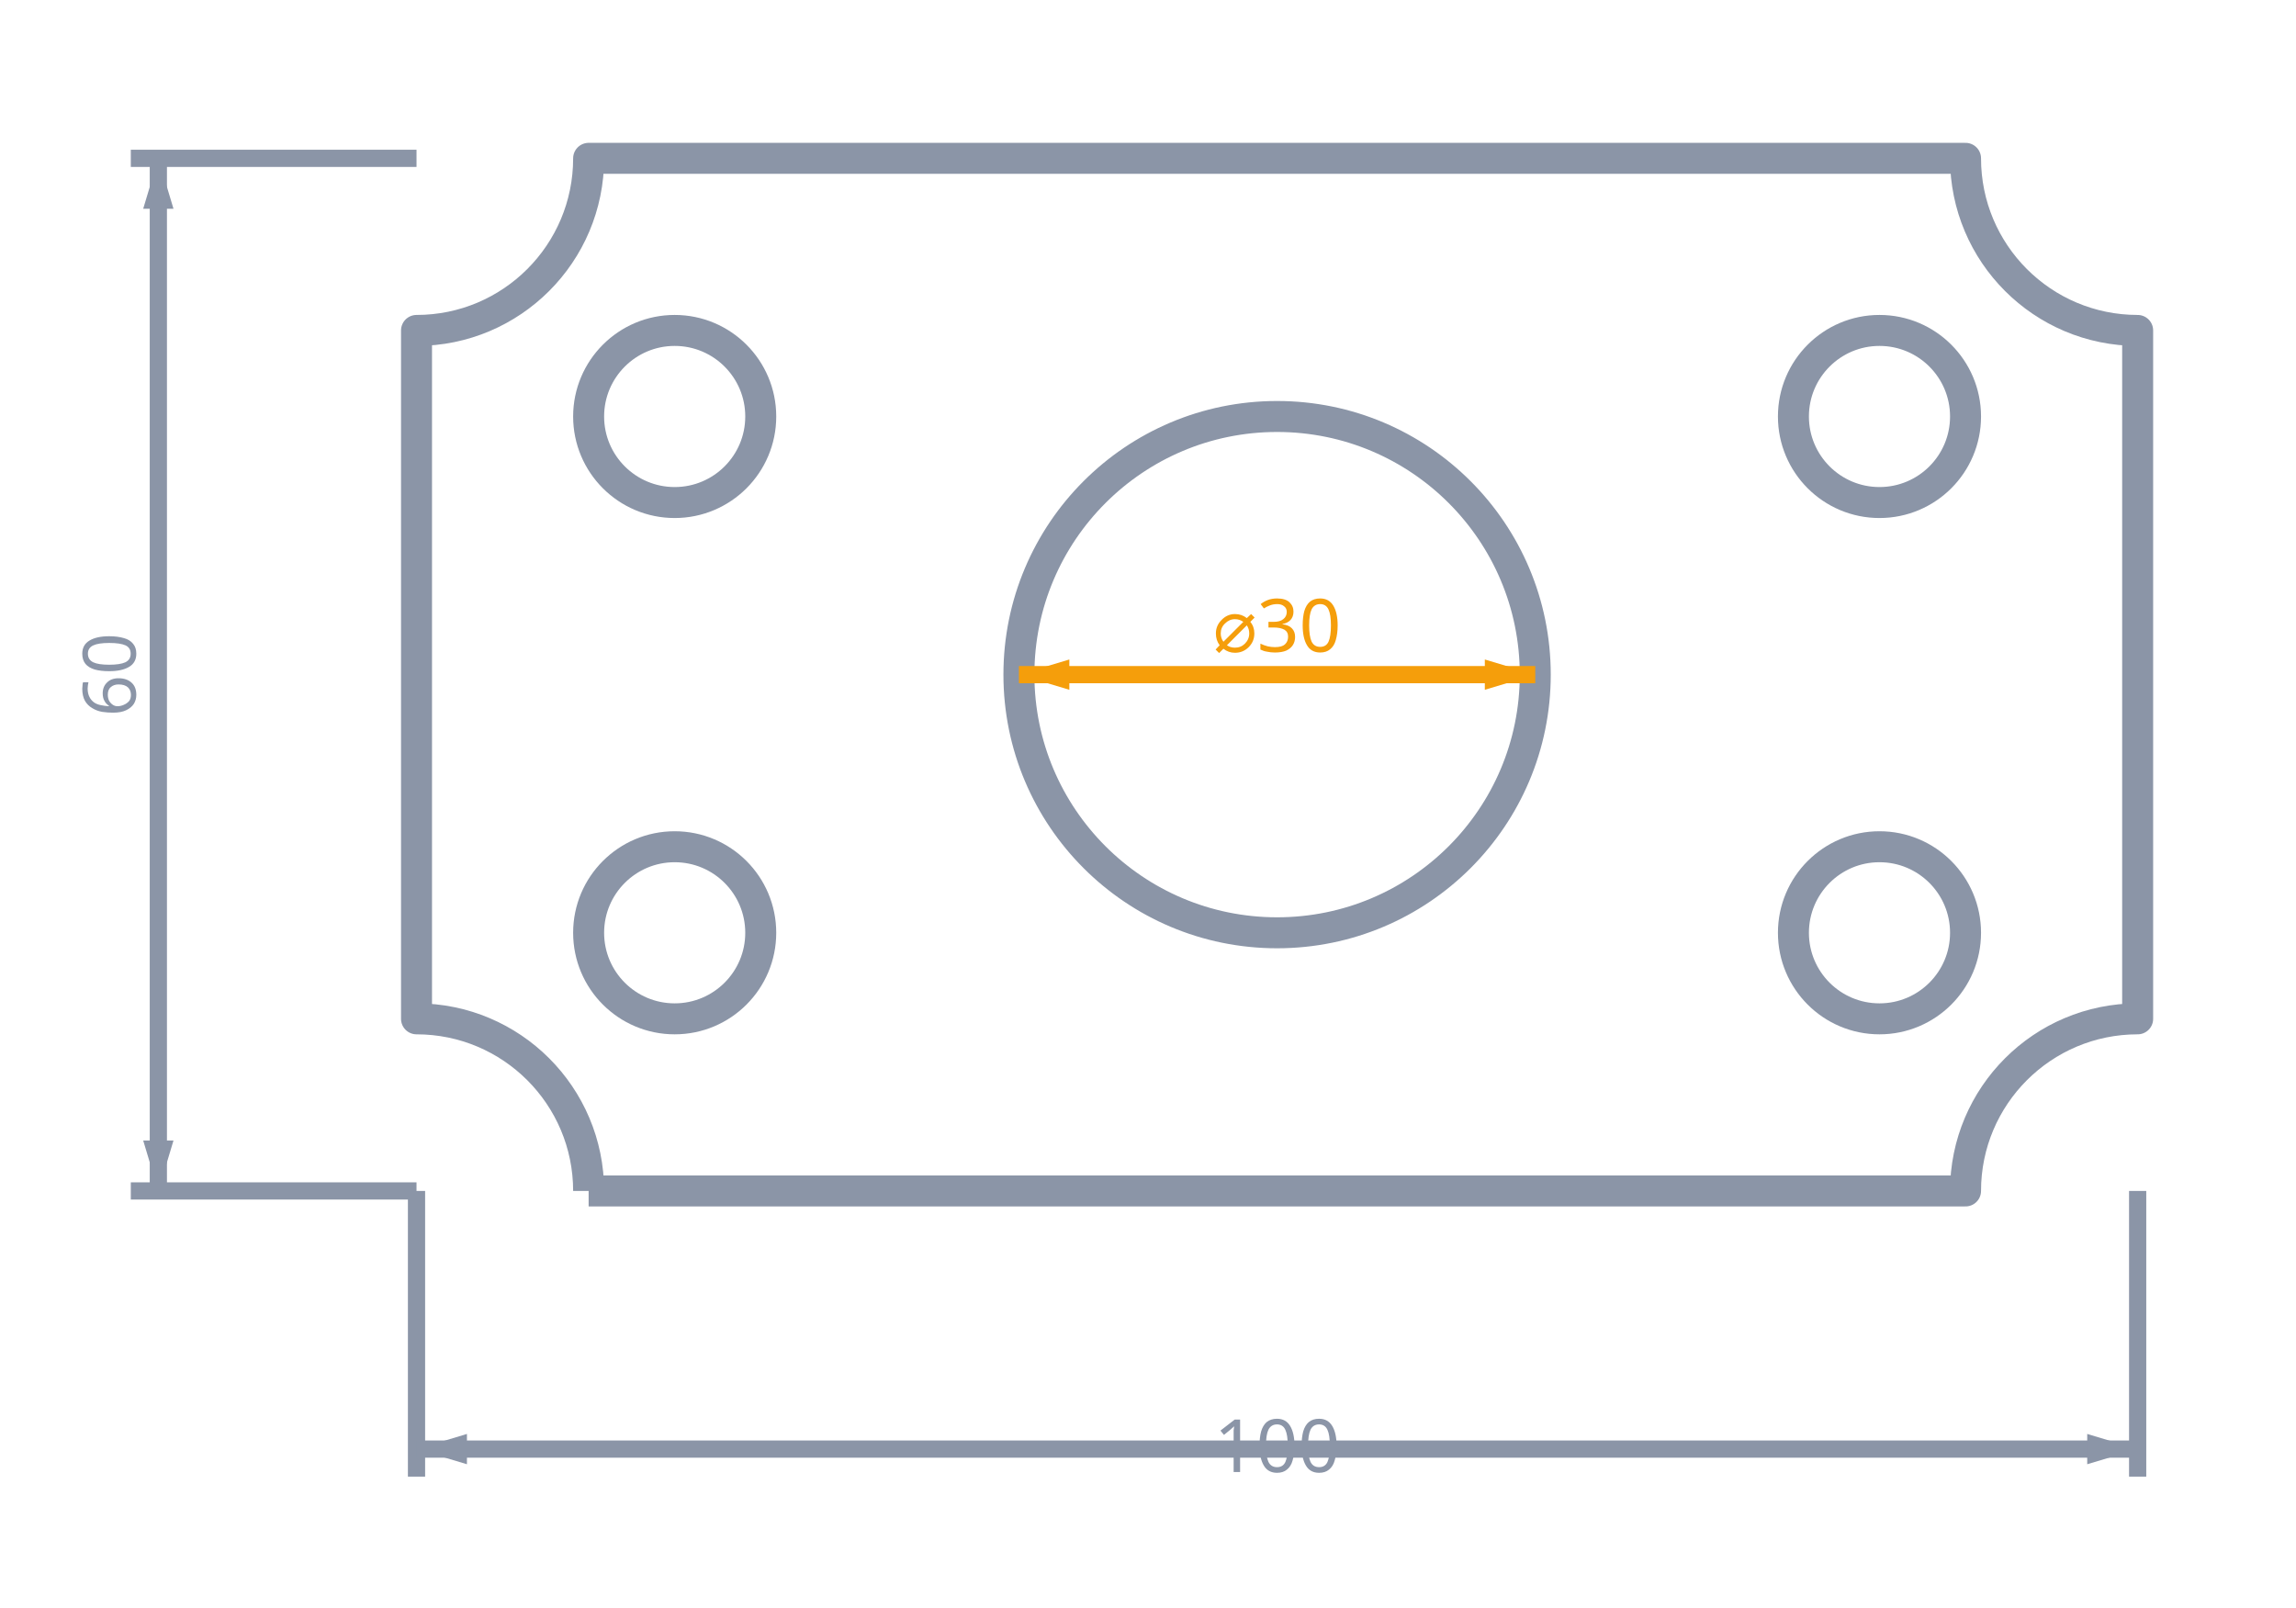
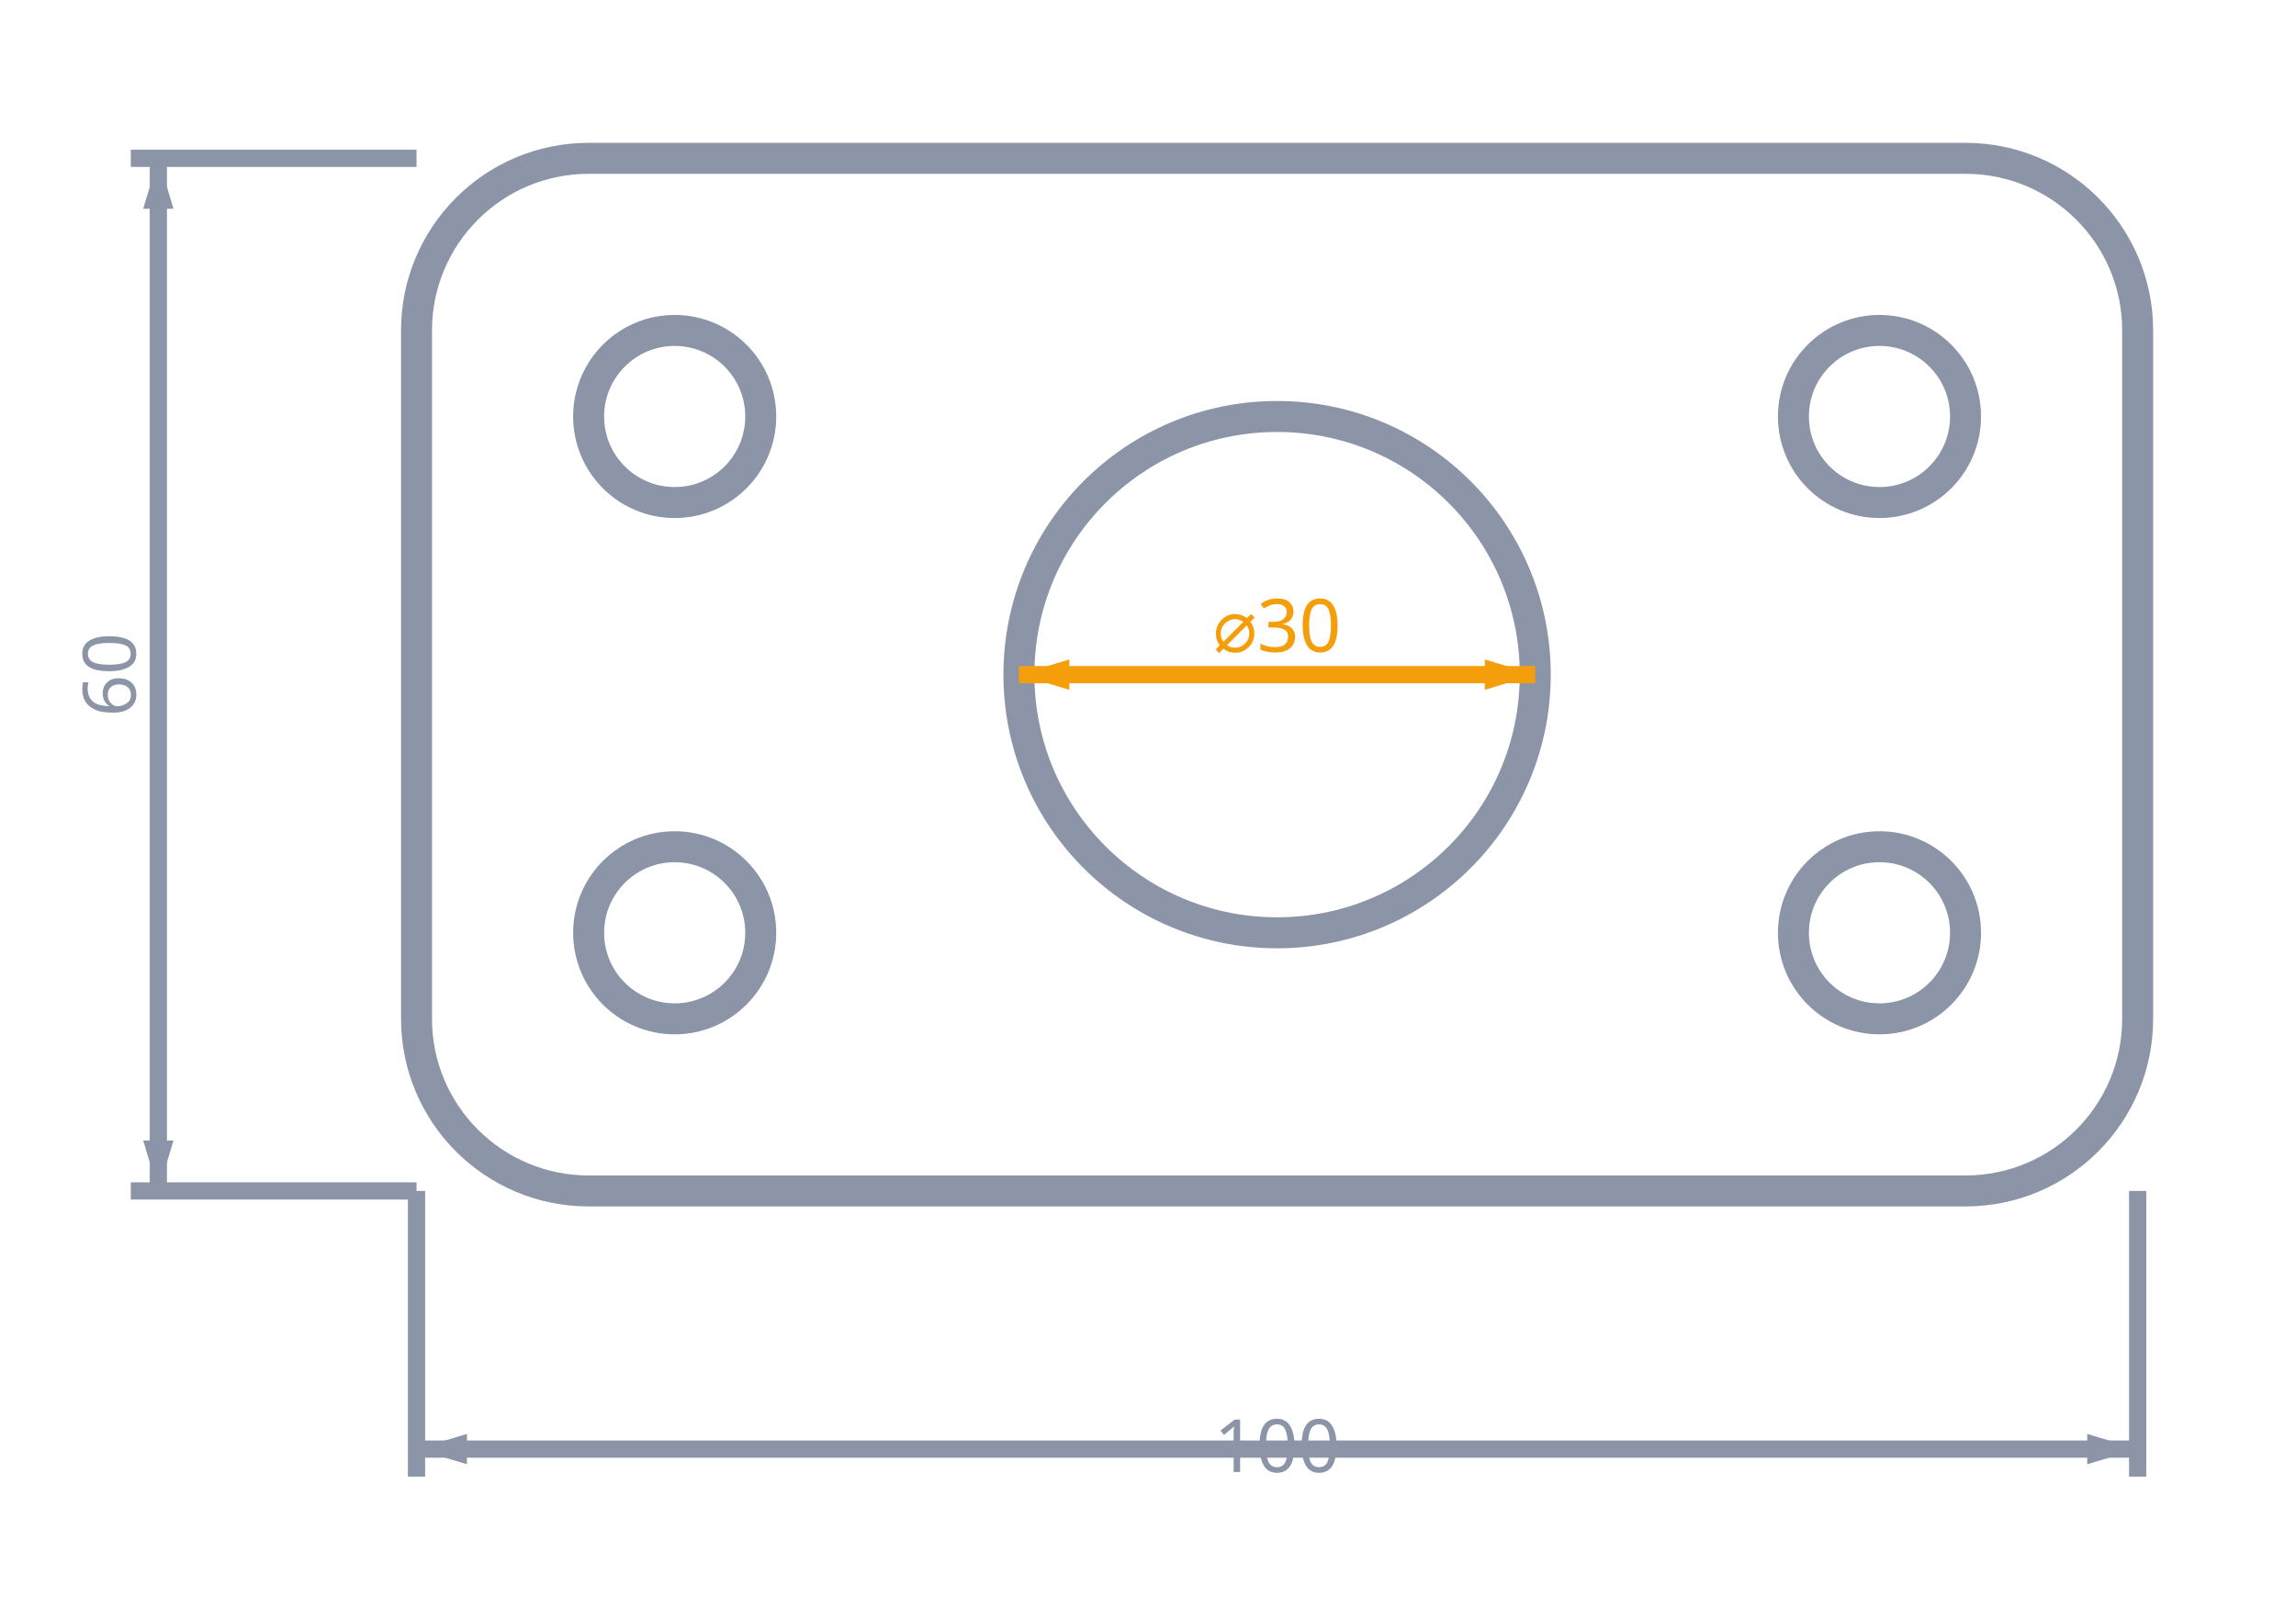
<svg xmlns="http://www.w3.org/2000/svg" viewBox="0 0 133.4 93.4" font-family="IBM Plex Sans, Segoe UI, sans-serif" role="img" aria-label="Skersmuo: DIMDIAMETER">
-   <path d="M34.2 69.2 L114.2 69.2 A10 10 0 0 1 124.2 59.2 L124.2 19.2 A10 10 0 0 1 114.2 9.2 L34.2 9.2 A10 10 0 0 1 24.2 19.2 L24.2 59.2 A10 10 0 0 1 34.2 69.2" fill="none" stroke="#8b95a7" stroke-width="1.8" vector-effect="non-scaling-stroke" stroke-linejoin="round" />
+   <path d="M34.2 69.2 L114.2 69.2 A10 10 0 0 0 124.2 59.2 L124.2 19.2 A10 10 0 0 0 114.2 9.2 L34.2 9.2 A10 10 0 0 0 24.2 19.2 L24.2 59.2 A10 10 0 0 0 34.2 69.2" fill="none" stroke="#8b95a7" stroke-width="1.8" vector-effect="non-scaling-stroke" stroke-linejoin="round" />
  <circle cx="74.2" cy="39.2" r="15" fill="none" stroke="#8b95a7" stroke-width="1.8" vector-effect="non-scaling-stroke" />
  <circle cx="39.2" cy="54.2" r="5" fill="none" stroke="#8b95a7" stroke-width="1.8" vector-effect="non-scaling-stroke" />
  <circle cx="109.2" cy="54.2" r="5" fill="none" stroke="#8b95a7" stroke-width="1.8" vector-effect="non-scaling-stroke" />
  <circle cx="39.2" cy="24.2" r="5" fill="none" stroke="#8b95a7" stroke-width="1.8" vector-effect="non-scaling-stroke" />
  <circle cx="109.2" cy="24.2" r="5" fill="none" stroke="#8b95a7" stroke-width="1.8" vector-effect="non-scaling-stroke" />
  <line x1="24.2" y1="69.2" x2="24.2" y2="85.8" stroke="#8b95a7" stroke-width="1" vector-effect="non-scaling-stroke" />
  <line x1="124.2" y1="69.2" x2="124.2" y2="85.8" stroke="#8b95a7" stroke-width="1" vector-effect="non-scaling-stroke" />
  <line x1="24.2" y1="84.2" x2="124.2" y2="84.2" stroke="#8b95a7" stroke-width="1" vector-effect="non-scaling-stroke" />
  <polygon points="24.2,84.2 27.13,85.08 27.13,83.32" fill="#8b95a7" />
  <polygon points="124.2,84.2 121.27,83.32 121.27,85.08" fill="#8b95a7" />
  <text x="74.2" y="85.53" font-size="4.27" fill="#8b95a7" text-anchor="middle">100</text>
  <line x1="24.2" y1="69.2" x2="7.6" y2="69.2" stroke="#8b95a7" stroke-width="1" vector-effect="non-scaling-stroke" />
  <line x1="24.2" y1="9.2" x2="7.6" y2="9.2" stroke="#8b95a7" stroke-width="1" vector-effect="non-scaling-stroke" />
  <line x1="9.2" y1="69.2" x2="9.2" y2="9.2" stroke="#8b95a7" stroke-width="1" vector-effect="non-scaling-stroke" />
  <polygon points="9.2,69.2 10.08,66.27 8.32,66.27" fill="#8b95a7" />
  <polygon points="9.2,9.2 8.32,12.13 10.08,12.13" fill="#8b95a7" />
  <text x="7.87" y="39.2" font-size="4.27" fill="#8b95a7" text-anchor="middle" transform="rotate(-90 7.87 39.2)">60</text>
  <line x1="89.2" y1="39.2" x2="59.2" y2="39.2" stroke="#f59e0b" stroke-width="1" vector-effect="non-scaling-stroke" />
  <polygon points="89.2,39.2 86.27,38.32 86.27,40.08" fill="#f59e0b" />
  <polygon points="59.2,39.2 62.13,40.08 62.13,38.32" fill="#f59e0b" />
  <text x="74.2" y="37.87" font-size="4.27" fill="#f59e0b" text-anchor="middle">⌀30</text>
</svg>
